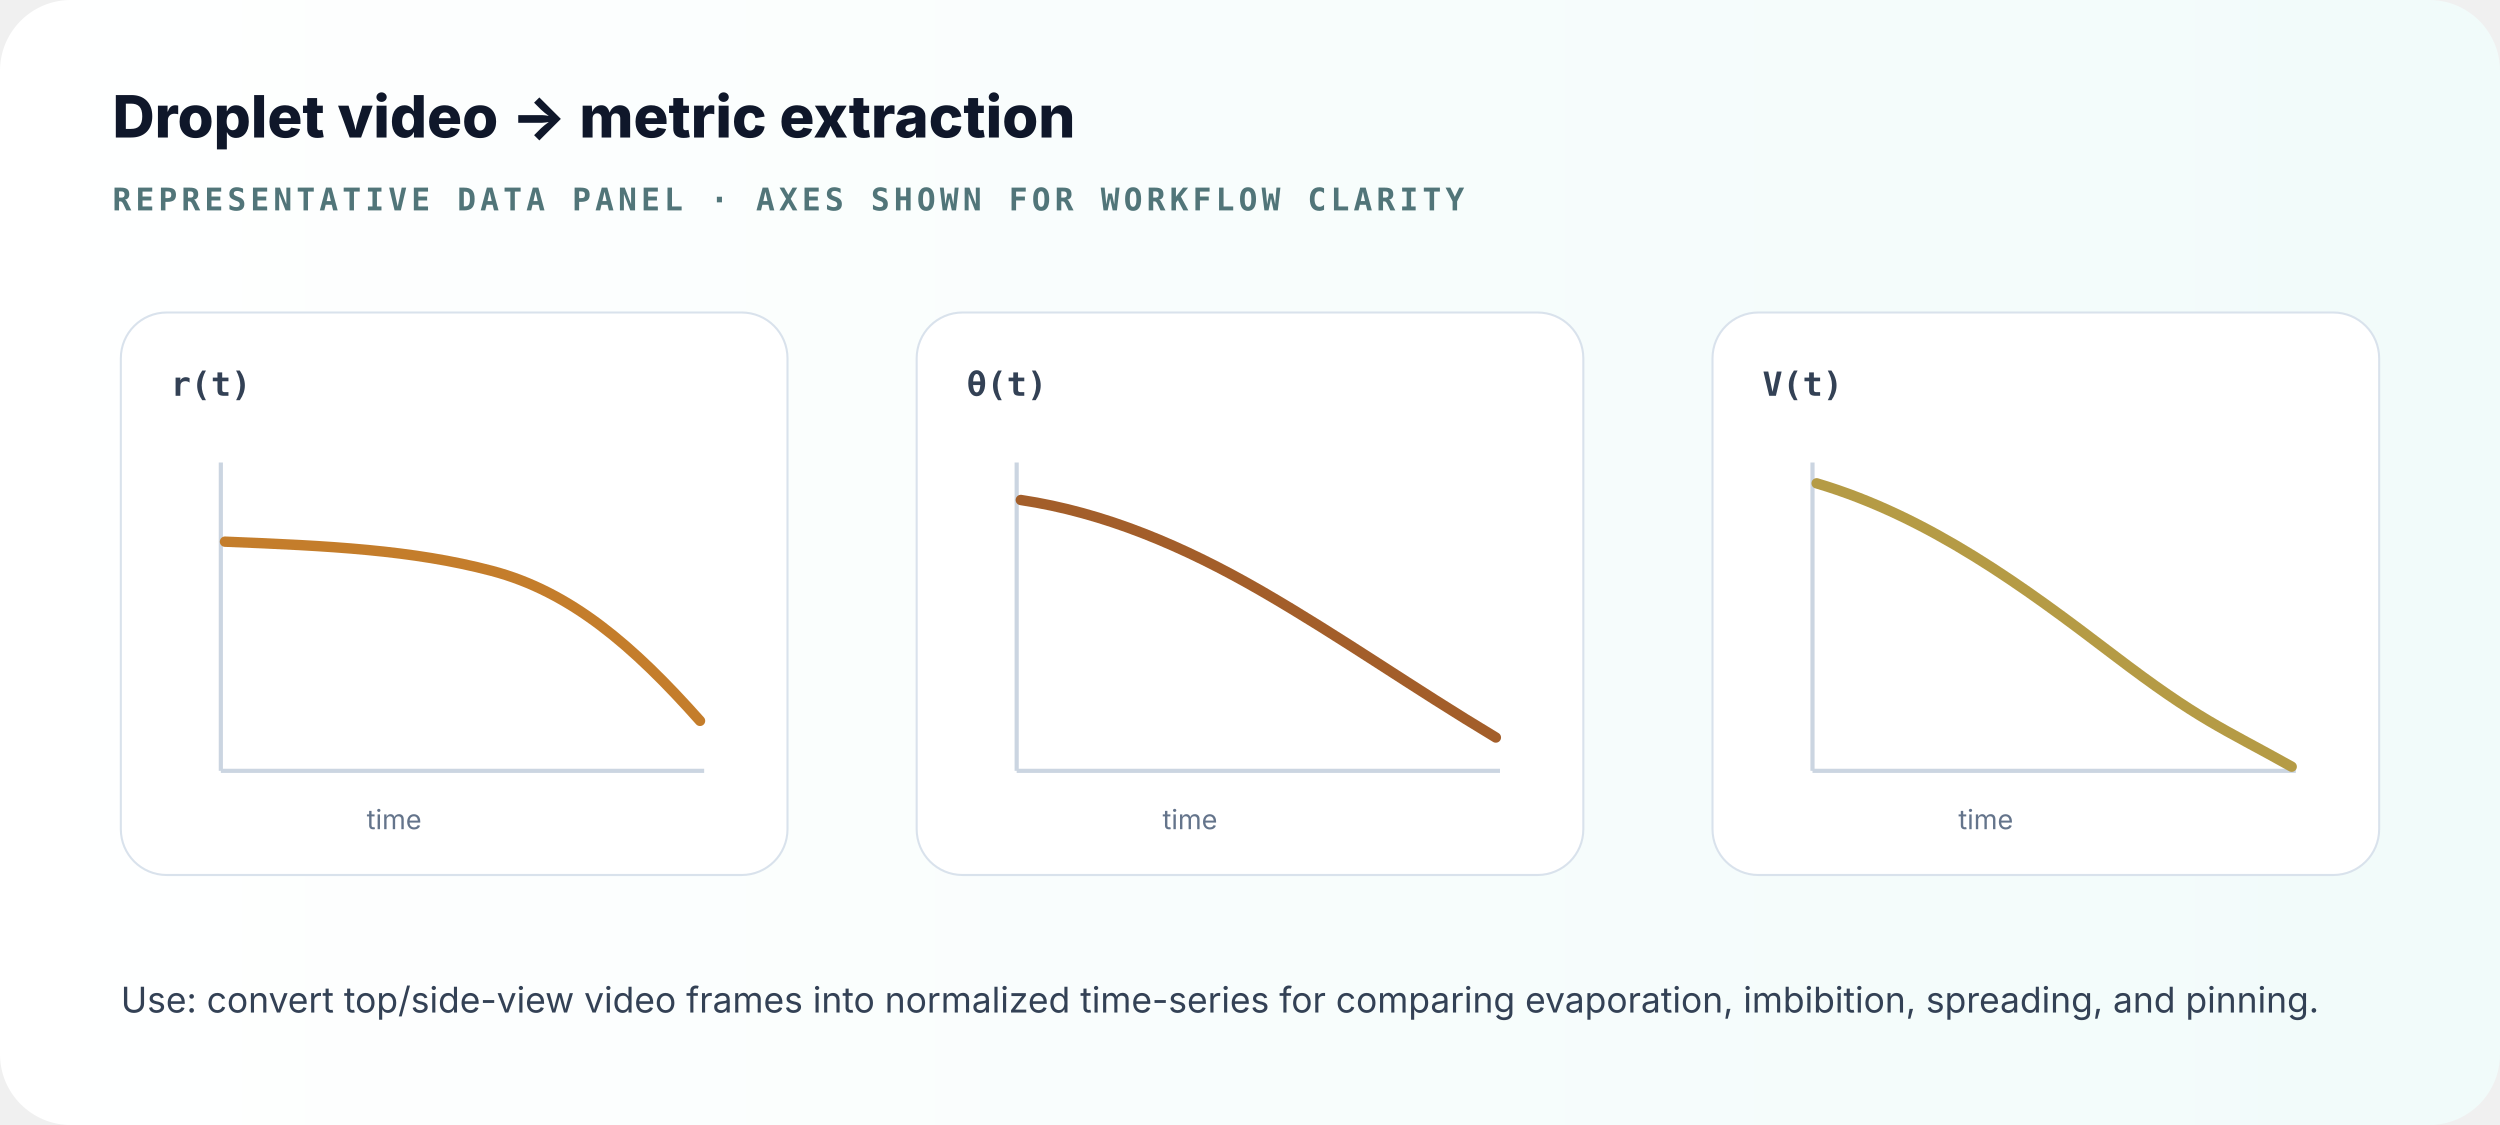
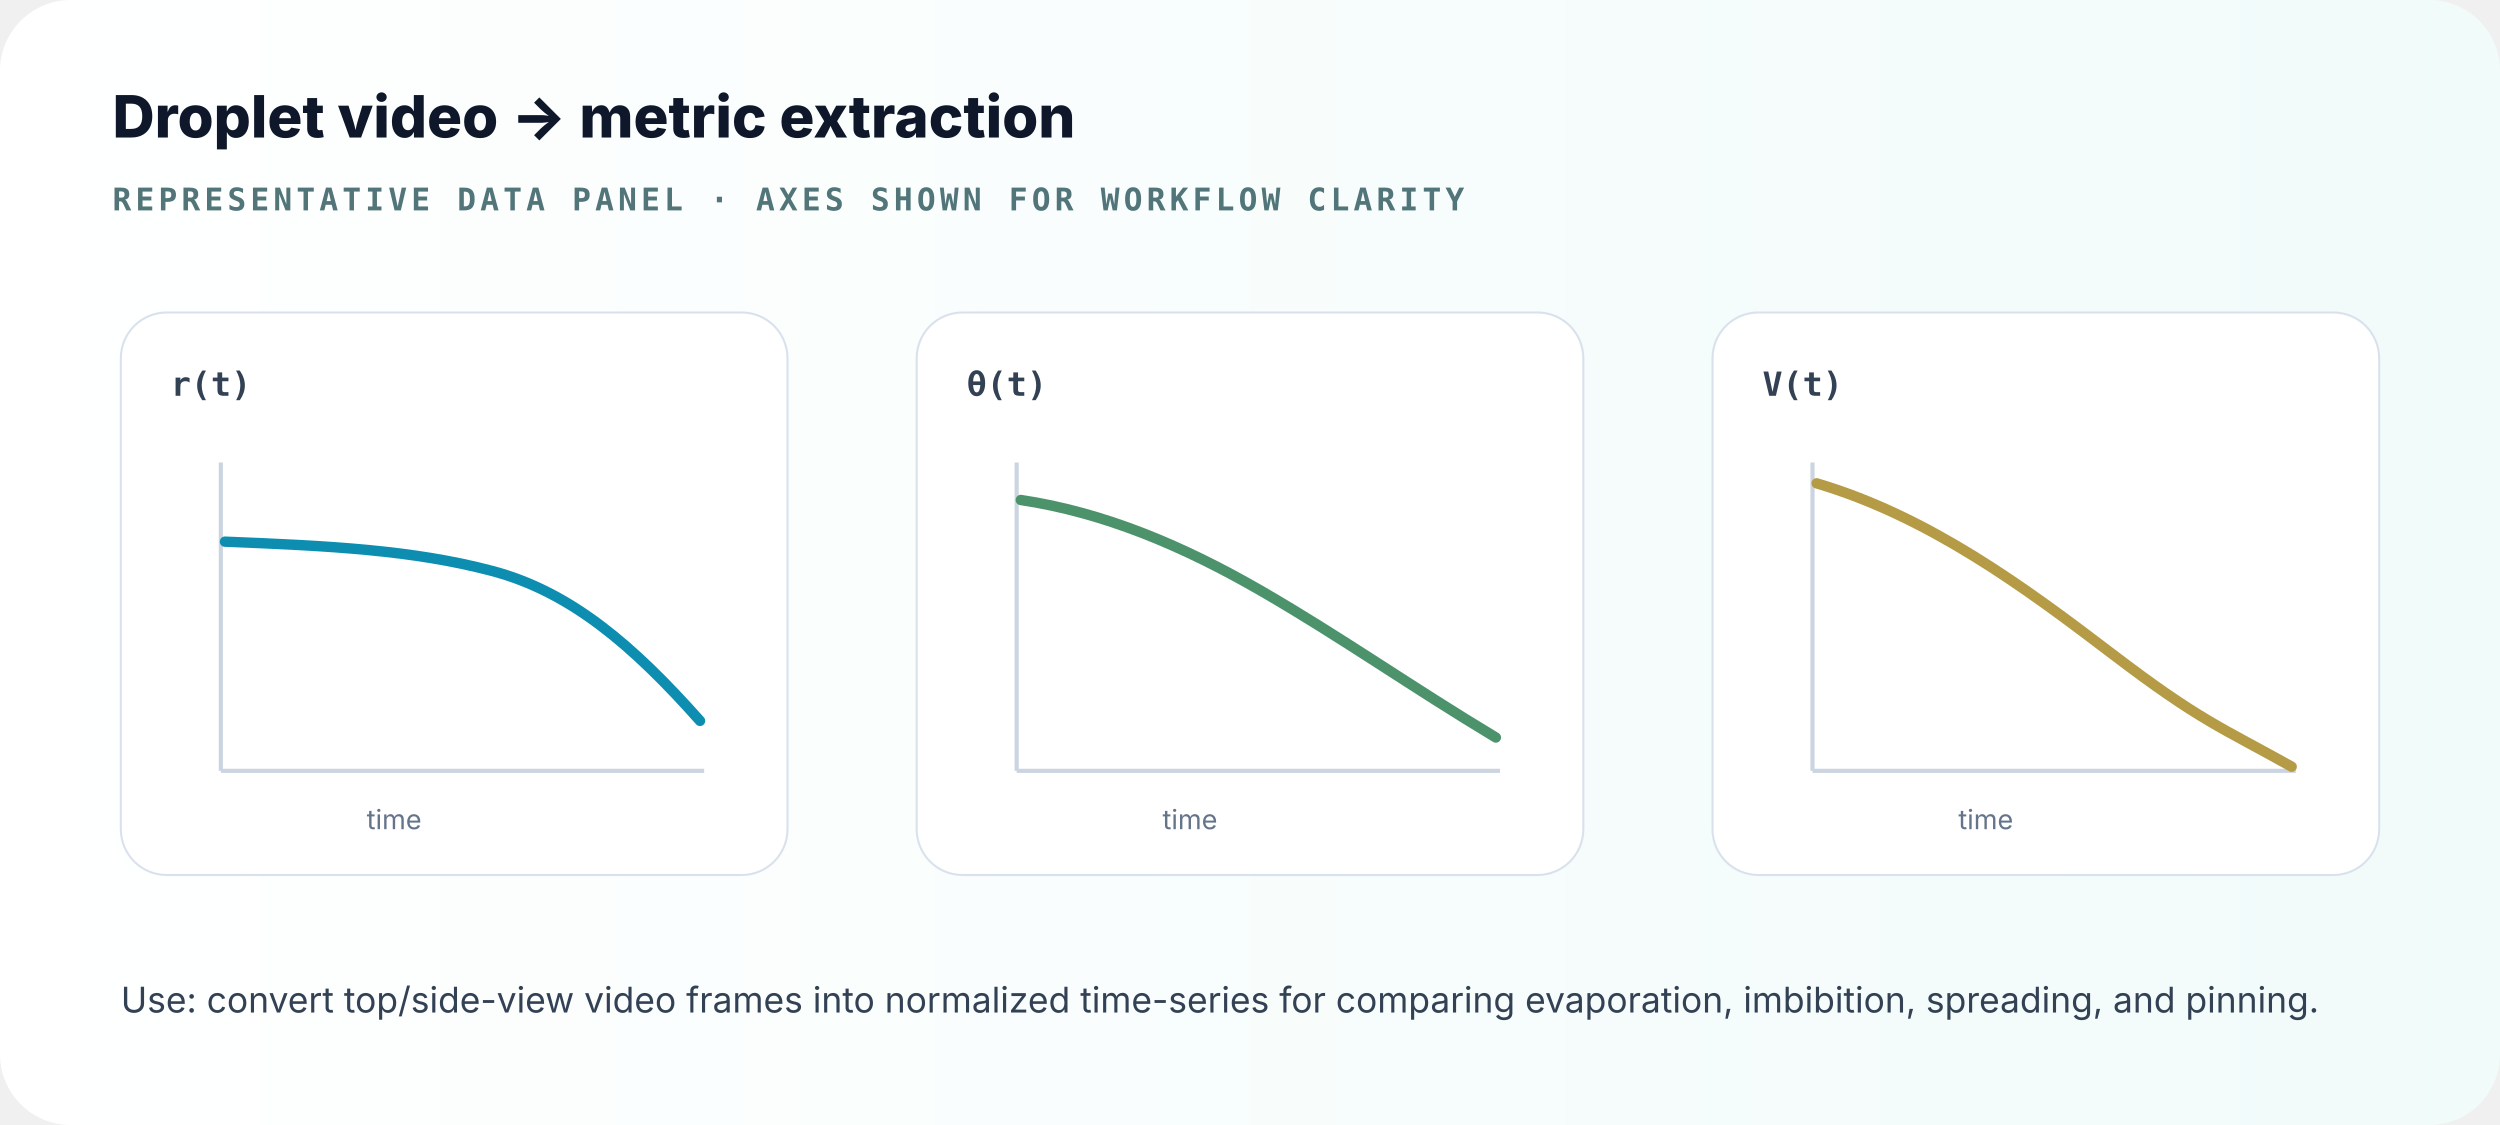
<svg xmlns="http://www.w3.org/2000/svg" viewBox="0 0 1200 540" role="img" aria-labelledby="title desc">
  <defs>
    <linearGradient id="g" x1="0" x2="1">
      <stop offset="0" stop-color="#ffffff" />
      <stop offset="1" stop-color="#f1fbfa" />
    </linearGradient>
  </defs>
  <rect width="1200" height="540" rx="34" fill="url(#g)" />
  <text x="54" y="66" font-family="Inter, Arial" font-size="28" font-weight="800" fill="#0f172a">Droplet video → metric extraction</text>
  <text x="54" y="101" font-family="monospace" font-size="15" font-weight="700" fill="#517579" letter-spacing="2">REPRESENTATIVE DATA PANEL · AXES SHOWN FOR WORKFLOW CLARITY</text>
  <g transform="translate(58 150)">
    <rect width="320" height="270" rx="22" fill="#fff" stroke="#d9e2ec" />
    <text x="24" y="40" font-family="monospace" font-size="16" font-weight="800" fill="#334155">r(t)</text>
    <path d="M48 220 H280 M48 220 V72" stroke="#cbd5e1" stroke-width="2" />
-     <path d="M50 110 C100 112 140 114 178 124 S246 160 278 196" fill="none" stroke="#C47D2B" stroke-width="5" stroke-linecap="round" />
+     <path d="M50 110 C100 112 140 114 178 124 S246 160 278 196" fill="none" stroke="#0d8eb1" stroke-width="5" stroke-linecap="round" />
    <text x="118" y="248" font-family="Inter, Arial" font-size="13" fill="#64748b">time</text>
  </g>
  <g transform="translate(440 150)">
    <rect width="320" height="270" rx="22" fill="#fff" stroke="#d9e2ec" />
    <text x="24" y="40" font-family="monospace" font-size="16" font-weight="800" fill="#334155">θ(t)</text>
    <path d="M48 220 H280 M48 220 V72" stroke="#cbd5e1" stroke-width="2" />
-     <path d="M50 90 C90 96 128 112 166 134 S238 180 278 204" fill="none" stroke="#A35E2A" stroke-width="5" stroke-linecap="round" />
+     <path d="M50 90 C90 96 128 112 166 134 S238 180 278 204" fill="none" stroke="#4c936c" stroke-width="5" stroke-linecap="round" />
    <text x="118" y="248" font-family="Inter, Arial" font-size="13" fill="#64748b">time</text>
  </g>
  <g transform="translate(822 150)">
    <rect width="320" height="270" rx="22" fill="#fff" stroke="#d9e2ec" />
    <text x="24" y="40" font-family="monospace" font-size="16" font-weight="800" fill="#334155">V(t)</text>
    <path d="M48 220 H280 M48 220 V72" stroke="#cbd5e1" stroke-width="2" />
    <path d="M50 82 C104 98 150 132 192 164 S244 199 278 218" fill="none" stroke="#b59b45" stroke-width="5" stroke-linecap="round" />
    <text x="118" y="248" font-family="Inter, Arial" font-size="13" fill="#64748b">time</text>
  </g>
  <text x="58" y="486" font-family="Inter, Arial" font-size="17" fill="#334155">Use: convert top/side-view video frames into normalized time-series for comparing evaporation, imbibition, spreading, and pinning.</text>
</svg>
